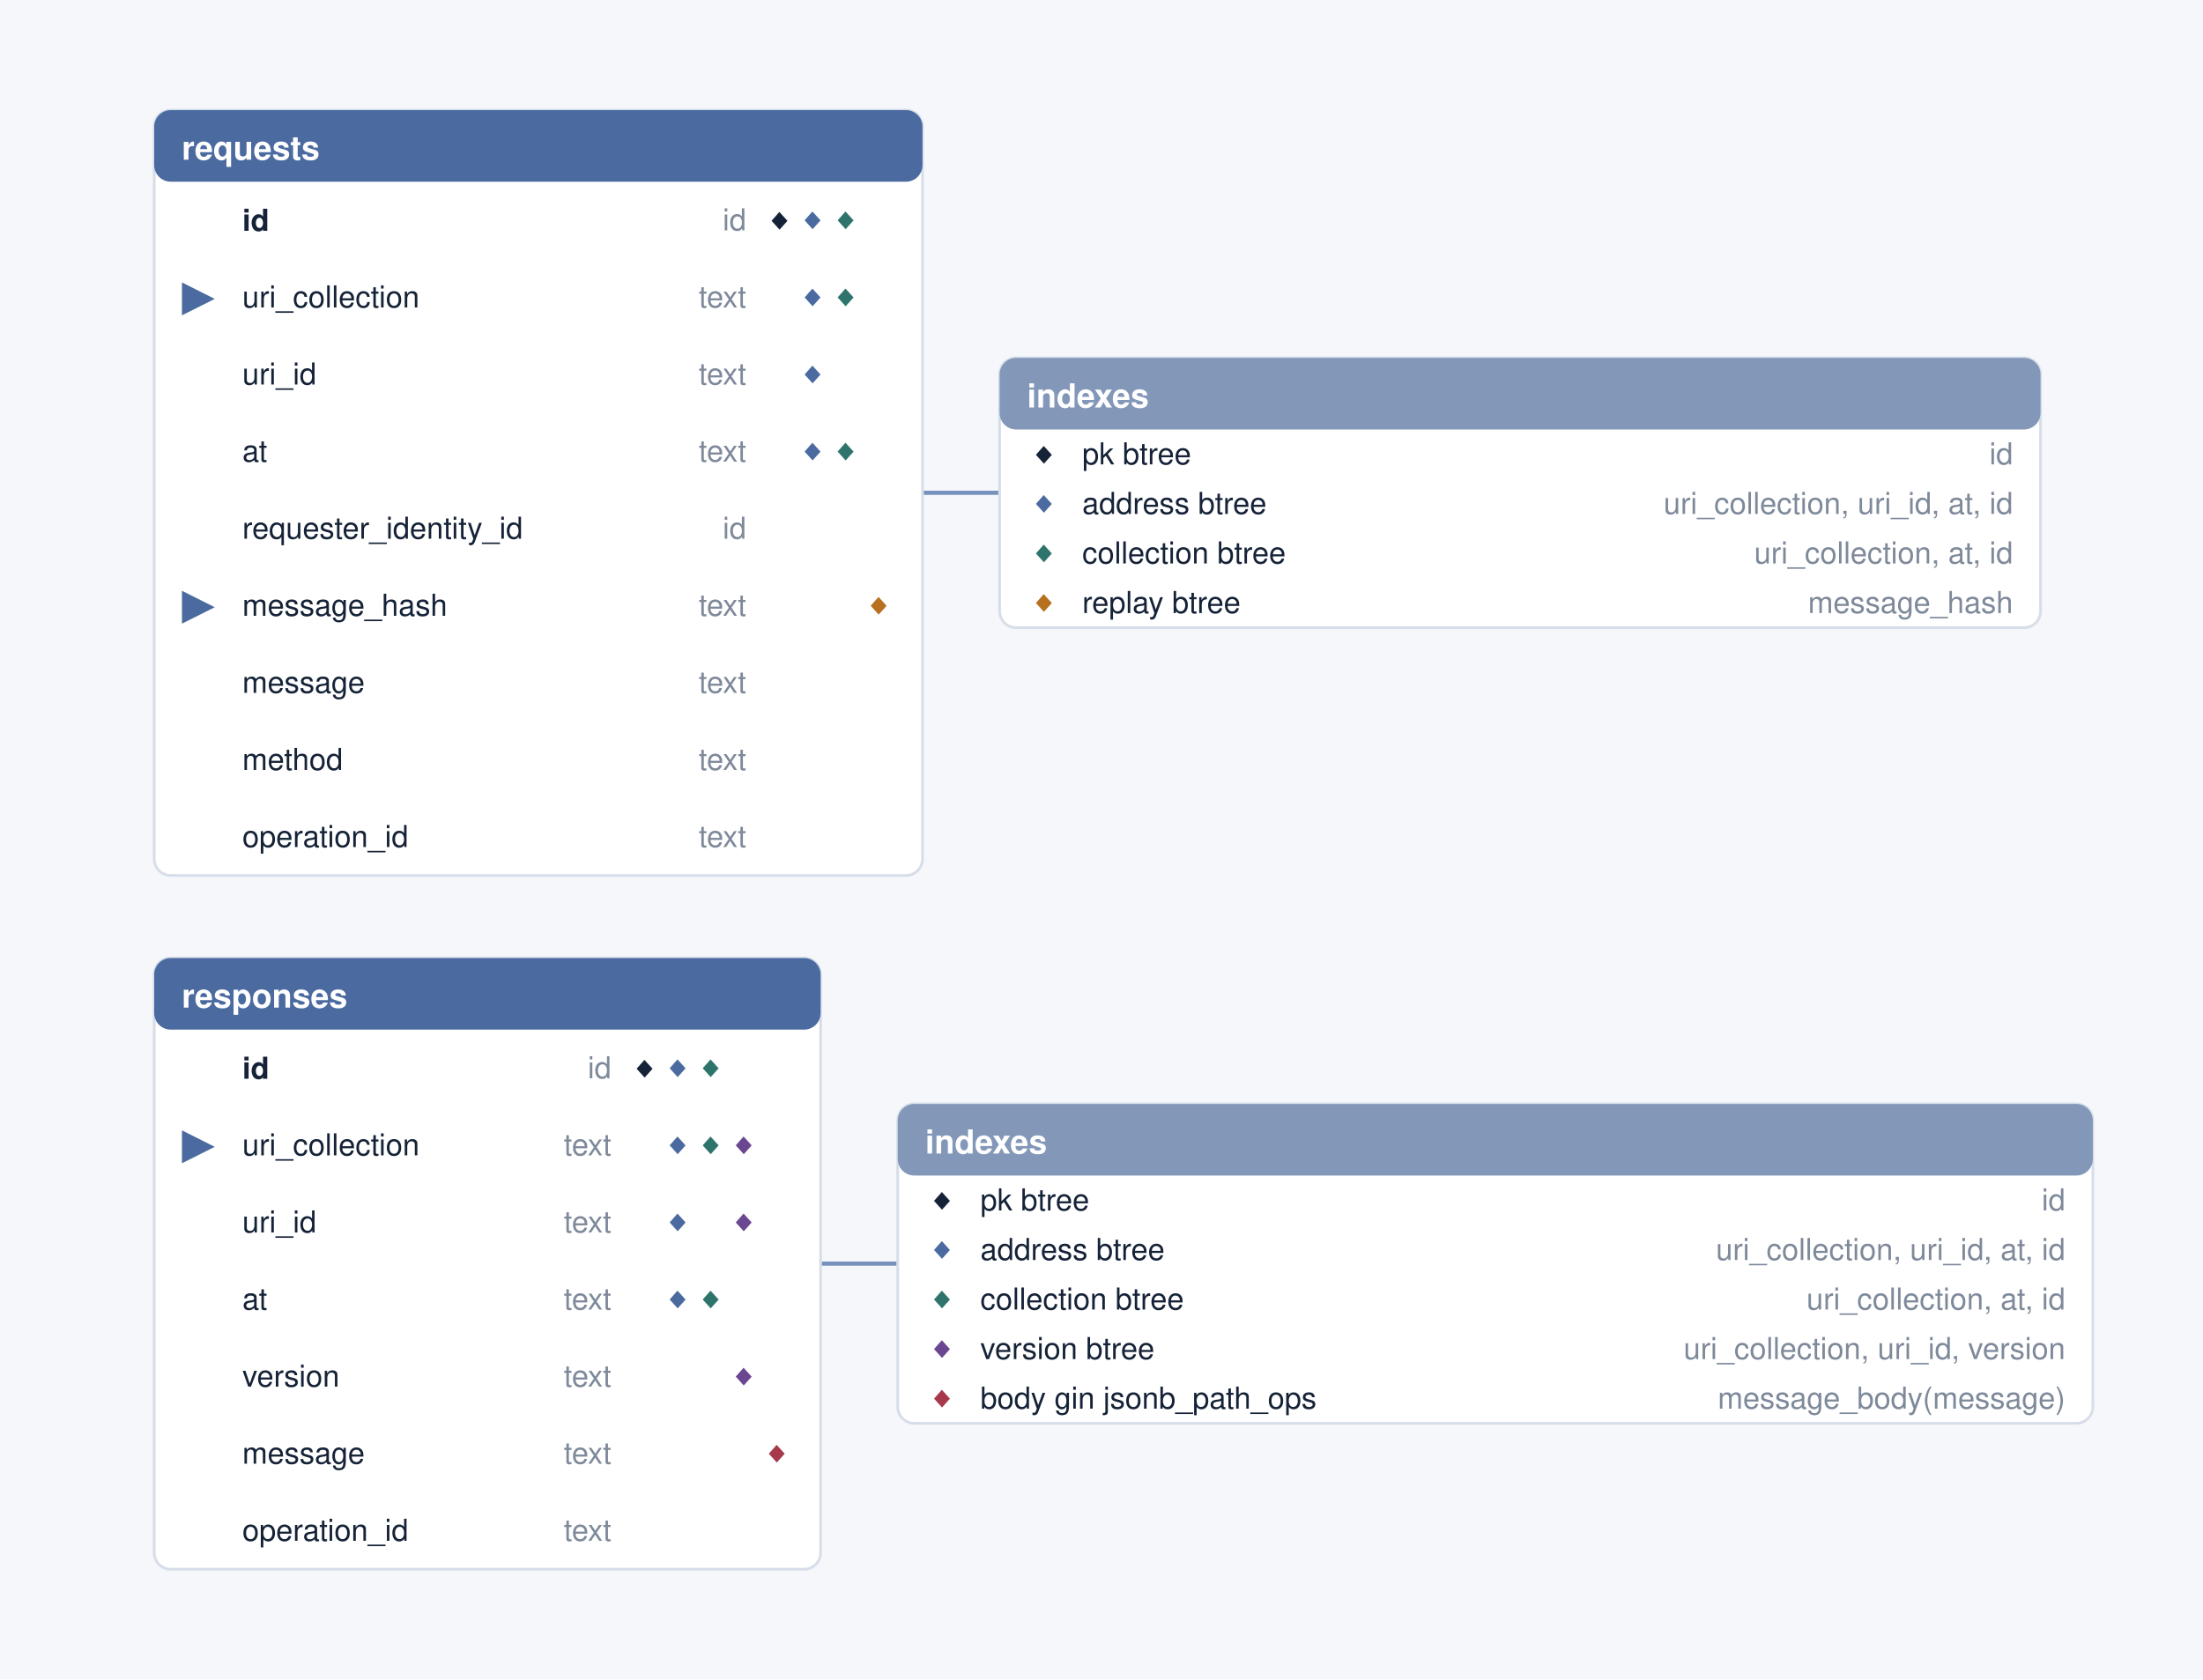
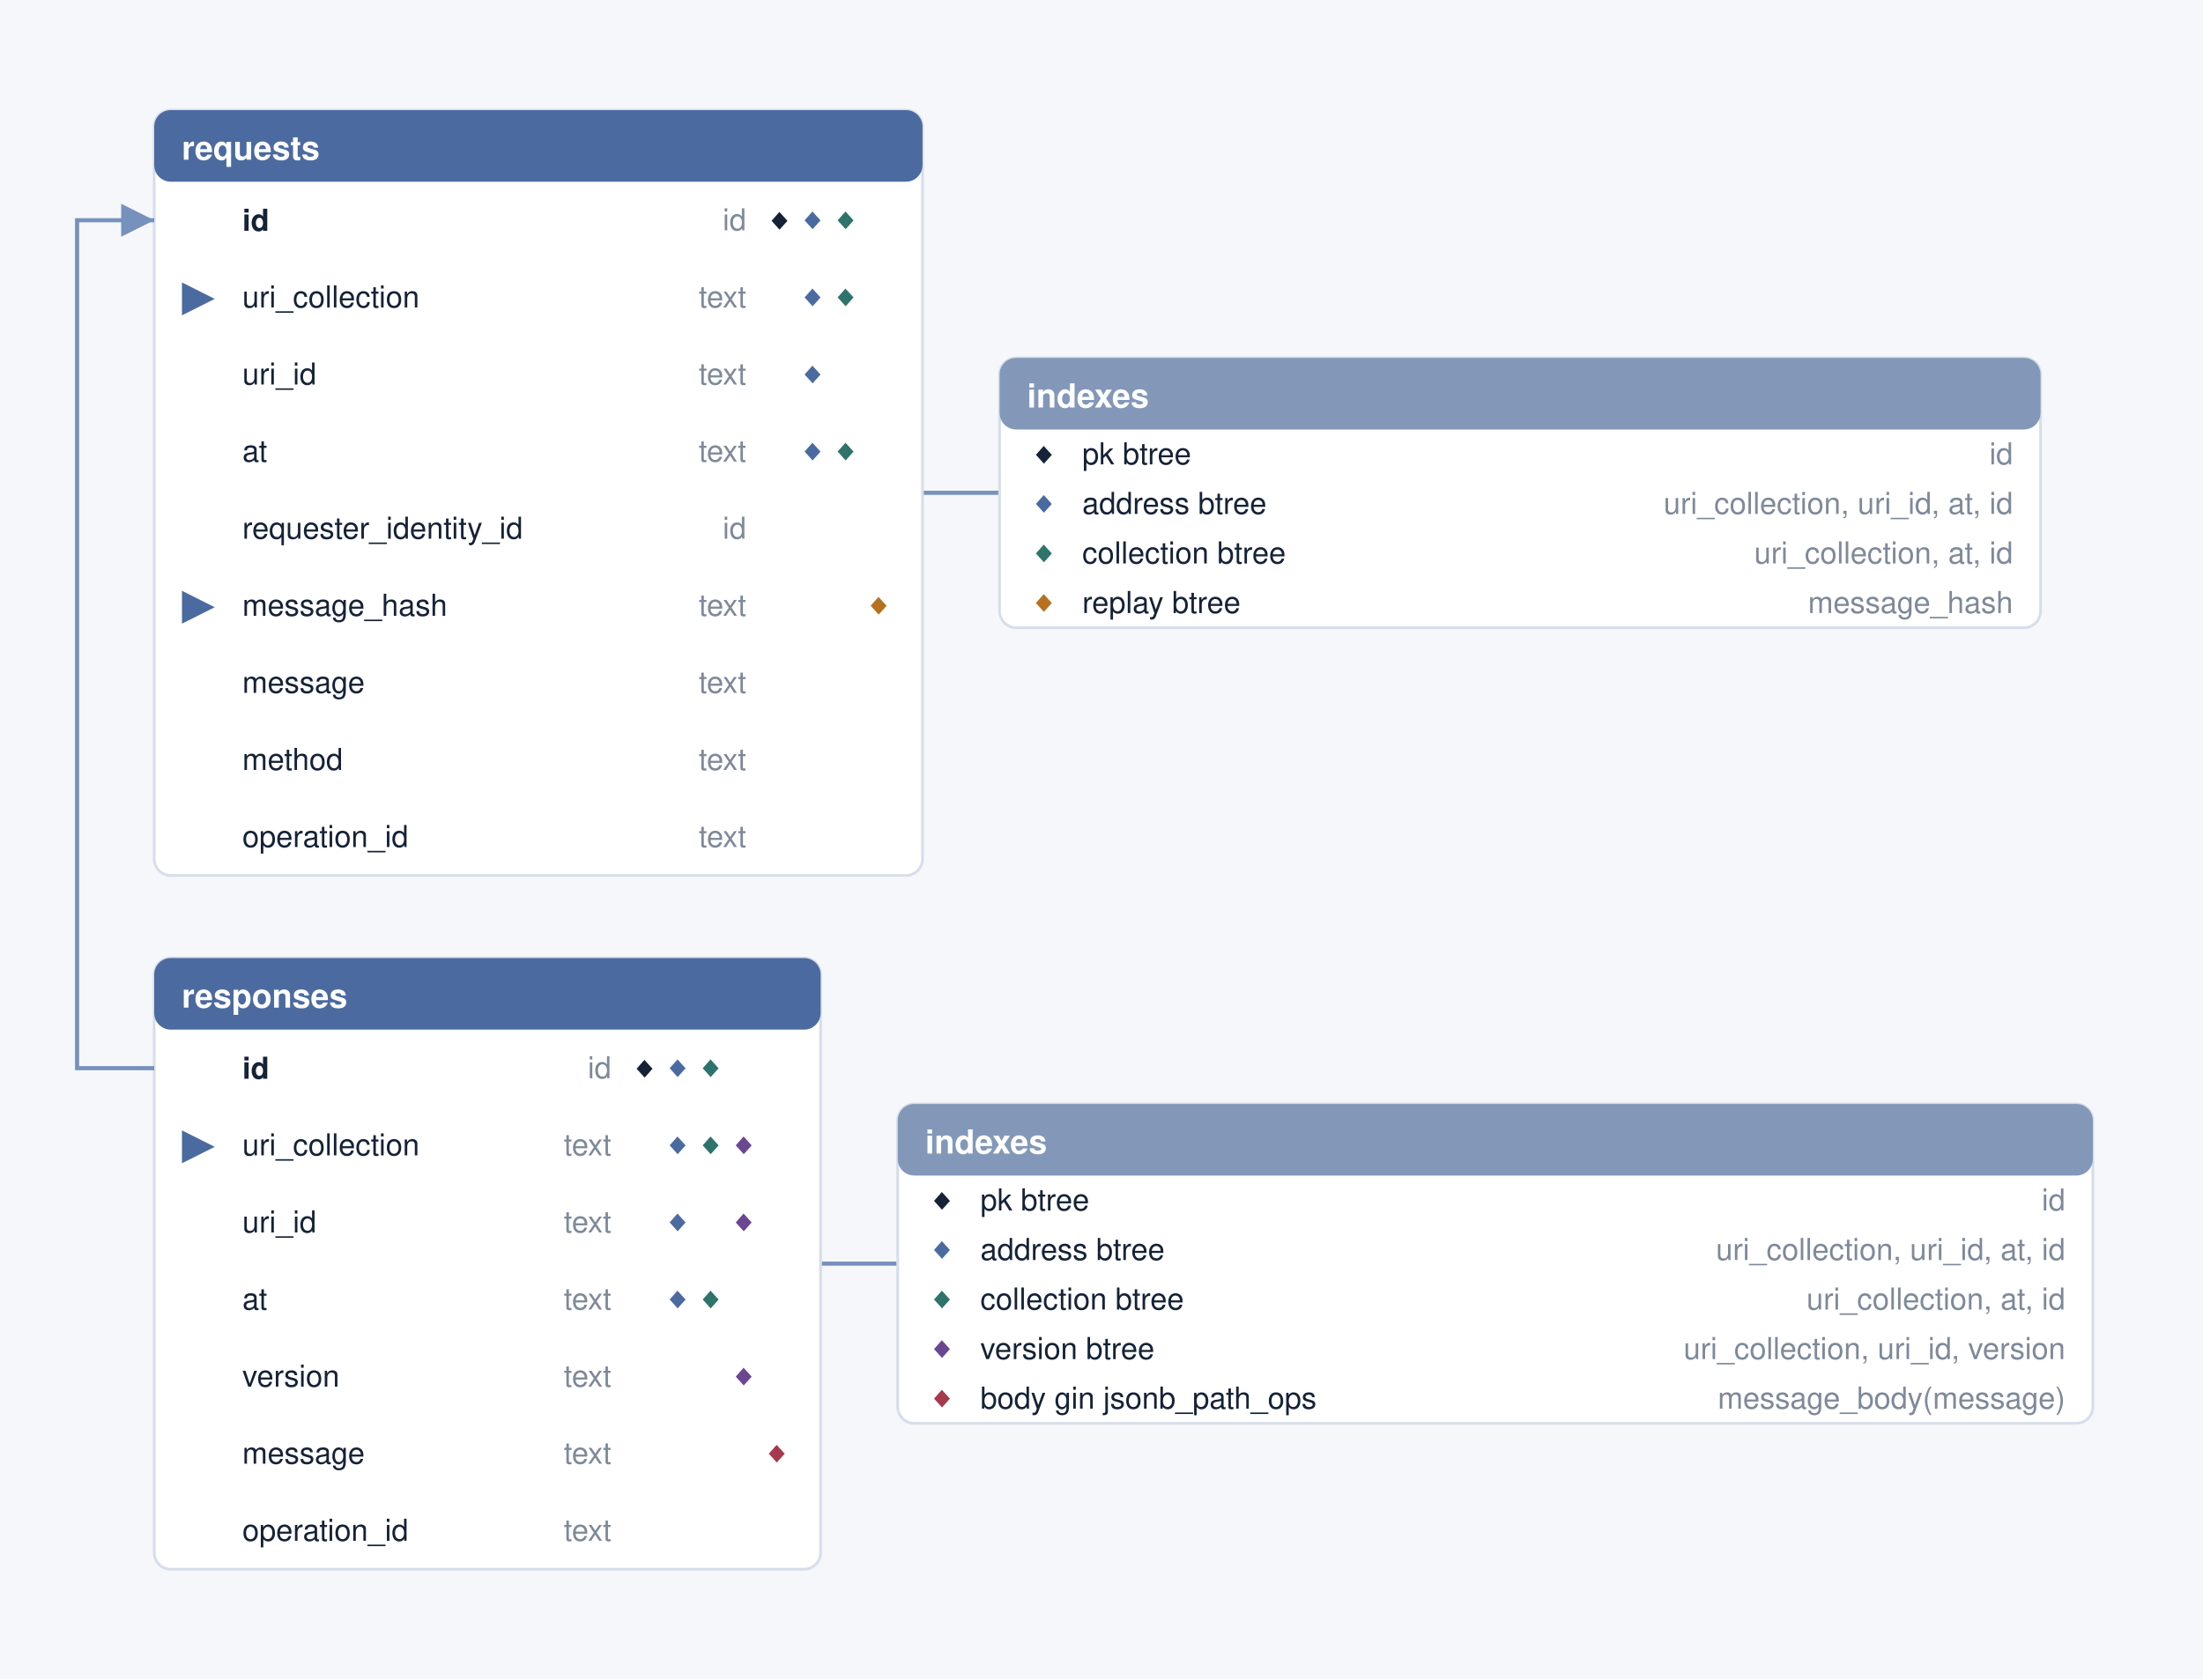
<svg xmlns="http://www.w3.org/2000/svg" viewBox="0 0 800 610" width="800" height="610">
  <defs>
+     <marker id="fk-arrow" markerWidth="8" markerHeight="8" refX="8" refY="4" orient="auto">
+       <path d="M 0 0 L 8 4 L 0 8 z" fill="hsl(217 34% 60%)" />
+     </marker>
    <style>
      text { font-family: ui-sans-serif, system-ui,
        'Segoe UI', Helvetica, Arial, sans-serif; }
      .box { fill: hsl(0 0% 100%);
        stroke: hsl(217 30% 88%); stroke-width: 1; }
      .head { fill: hsl(217 36% 46%); }
      .thead { fill: hsl(0 0% 100%); font-size: 12px;
        font-weight: 700; }
      .col, .pk, .fk, .type { font-size: 11px;
        dominant-baseline: middle; }
      .col { fill: hsl(217 45% 15%); }
      .pk { fill: hsl(217 45% 15%); font-weight: 700; }
      .fk { fill: hsl(217 38% 38%);
        font-style: italic; }
      .type { fill: hsl(217 12% 55%);
        text-anchor: end; }
      .edge { fill: none; stroke: hsl(217 34% 60%);
        stroke-width: 1.5; }
      .getwhere { font-size: 24px; font-weight: 700;
        fill: hsl(217 36% 46%);
        dominant-baseline: middle; }
      .diamond, .sname, .skeys {
        dominant-baseline: middle; }
      .diamond { font-size: 11px; text-anchor: middle; }
      .diamond-pk { font-weight: 700; }
      .sbox { fill: hsl(0 0% 100%);
        stroke: hsl(217 30% 88%); stroke-width: 1; }
      .shead { fill: hsl(217 28% 62%); }
      .sthead { fill: hsl(0 0% 100%); font-size: 12px;
        font-weight: 700; }
      .sname { fill: hsl(217 45% 15%); font-size: 11px; }
      .skeys { fill: hsl(217 12% 55%); font-size: 11px;
        text-anchor: end; }
      .slink { fill: none; stroke: hsl(217 34% 60%);
        stroke-width: 1.5; }
    </style>
  </defs>
  <rect x="0" y="0" width="800" height="610" fill="hsl(217 30% 97%)" />
  <path class="slink" d="M 335 179 H 363" />
  <g class="table">
    <rect class="box" x="56" y="40" width="279" height="278" rx="6" />
    <rect class="head" x="56" y="40" width="279" height="26" rx="6" />
    <text class="thead" x="66" y="58">requests</text>
    <text class="pk" x="88" y="80">id</text>
    <text class="type" x="271" y="80">id</text>
    <text class="diamond diamond-pk" x="283" y="80" fill="hsl(217 45% 15%)">◆</text>
    <text class="diamond" x="295" y="80" fill="hsl(217 36% 46%)">◆</text>
    <text class="diamond" x="307" y="80" fill="hsl(173 42% 32%)">◆</text>
    <text class="getwhere" x="66" y="108">▸</text>
    <text class="col" x="88" y="108">uri_collection</text>
    <text class="type" x="271" y="108">text</text>
    <text class="diamond" x="295" y="108" fill="hsl(217 36% 46%)">◆</text>
    <text class="diamond" x="307" y="108" fill="hsl(173 42% 32%)">◆</text>
    <text class="col" x="88" y="136">uri_id</text>
    <text class="type" x="271" y="136">text</text>
    <text class="diamond" x="295" y="136" fill="hsl(217 36% 46%)">◆</text>
    <text class="col" x="88" y="164">at</text>
    <text class="type" x="271" y="164">text</text>
    <text class="diamond" x="295" y="164" fill="hsl(217 36% 46%)">◆</text>
    <text class="diamond" x="307" y="164" fill="hsl(173 42% 32%)">◆</text>
    <text class="col" x="88" y="192">requester_identity_id</text>
    <text class="type" x="271" y="192">id</text>
    <text class="getwhere" x="66" y="220">▸</text>
    <text class="col" x="88" y="220">message_hash</text>
    <text class="type" x="271" y="220">text</text>
    <text class="diamond" x="319" y="220" fill="hsl(32 70% 42%)">◆</text>
    <text class="col" x="88" y="248">message</text>
    <text class="type" x="271" y="248">text</text>
    <text class="col" x="88" y="276">method</text>
    <text class="type" x="271" y="276">text</text>
    <text class="col" x="88" y="304">operation_id</text>
    <text class="type" x="271" y="304">text</text>
  </g>
  <g class="sidecar">
    <rect class="sbox" x="363" y="130" width="378" height="98" rx="6" />
    <rect class="shead" x="363" y="130" width="378" height="26" rx="6" />
    <text class="sthead" x="373" y="148">indexes</text>
    <text class="diamond diamond-pk" x="379" y="165" fill="hsl(217 45% 15%)">◆</text>
    <text class="sname" x="393" y="165">pk btree</text>
    <text class="skeys" x="731" y="165">id</text>
    <text class="diamond" x="379" y="183" fill="hsl(217 36% 46%)">◆</text>
    <text class="sname" x="393" y="183">address btree</text>
    <text class="skeys" x="731" y="183">uri_collection, uri_id, at, id</text>
    <text class="diamond" x="379" y="201" fill="hsl(173 42% 32%)">◆</text>
    <text class="sname" x="393" y="201">collection btree</text>
    <text class="skeys" x="731" y="201">uri_collection, at, id</text>
    <text class="diamond" x="379" y="219" fill="hsl(32 70% 42%)">◆</text>
    <text class="sname" x="393" y="219">replay btree</text>
    <text class="skeys" x="731" y="219">message_hash</text>
  </g>
  <path class="slink" d="M 298 459 H 326" />
  <g class="table">
    <rect class="box" x="56" y="348" width="242" height="222" rx="6" />
    <rect class="head" x="56" y="348" width="242" height="26" rx="6" />
    <text class="thead" x="66" y="366">responses</text>
    <text class="pk" x="88" y="388">id</text>
    <text class="type" x="222" y="388">id</text>
    <text class="diamond diamond-pk" x="234" y="388" fill="hsl(217 45% 15%)">◆</text>
    <text class="diamond" x="246" y="388" fill="hsl(217 36% 46%)">◆</text>
    <text class="diamond" x="258" y="388" fill="hsl(173 42% 32%)">◆</text>
    <text class="getwhere" x="66" y="416">▸</text>
    <text class="col" x="88" y="416">uri_collection</text>
    <text class="type" x="222" y="416">text</text>
    <text class="diamond" x="246" y="416" fill="hsl(217 36% 46%)">◆</text>
    <text class="diamond" x="258" y="416" fill="hsl(173 42% 32%)">◆</text>
    <text class="diamond" x="270" y="416" fill="hsl(270 35% 42%)">◆</text>
    <text class="col" x="88" y="444">uri_id</text>
    <text class="type" x="222" y="444">text</text>
    <text class="diamond" x="246" y="444" fill="hsl(217 36% 46%)">◆</text>
    <text class="diamond" x="270" y="444" fill="hsl(270 35% 42%)">◆</text>
    <text class="col" x="88" y="472">at</text>
    <text class="type" x="222" y="472">text</text>
    <text class="diamond" x="246" y="472" fill="hsl(217 36% 46%)">◆</text>
    <text class="diamond" x="258" y="472" fill="hsl(173 42% 32%)">◆</text>
    <text class="col" x="88" y="500">version</text>
    <text class="type" x="222" y="500">text</text>
    <text class="diamond" x="270" y="500" fill="hsl(270 35% 42%)">◆</text>
    <text class="col" x="88" y="528">message</text>
    <text class="type" x="222" y="528">text</text>
    <text class="diamond" x="282" y="528" fill="hsl(350 48% 44%)">◆</text>
    <text class="col" x="88" y="556">operation_id</text>
    <text class="type" x="222" y="556">text</text>
  </g>
  <g class="sidecar">
    <rect class="sbox" x="326" y="401" width="434" height="116" rx="6" />
    <rect class="shead" x="326" y="401" width="434" height="26" rx="6" />
    <text class="sthead" x="336" y="419">indexes</text>
    <text class="diamond diamond-pk" x="342" y="436" fill="hsl(217 45% 15%)">◆</text>
    <text class="sname" x="356" y="436">pk btree</text>
    <text class="skeys" x="750" y="436">id</text>
    <text class="diamond" x="342" y="454" fill="hsl(217 36% 46%)">◆</text>
    <text class="sname" x="356" y="454">address btree</text>
    <text class="skeys" x="750" y="454">uri_collection, uri_id, at, id</text>
    <text class="diamond" x="342" y="472" fill="hsl(173 42% 32%)">◆</text>
    <text class="sname" x="356" y="472">collection btree</text>
    <text class="skeys" x="750" y="472">uri_collection, at, id</text>
    <text class="diamond" x="342" y="490" fill="hsl(270 35% 42%)">◆</text>
    <text class="sname" x="356" y="490">version btree</text>
    <text class="skeys" x="750" y="490">uri_collection, uri_id, version</text>
    <text class="diamond" x="342" y="508" fill="hsl(350 48% 44%)">◆</text>
    <text class="sname" x="356" y="508">body gin jsonb_path_ops</text>
    <text class="skeys" x="750" y="508">message_body(message)</text>
  </g>
+   <path class="edge" marker-end="url(#fk-arrow)" d="M 56 388 H 28 V 80 H 56" />
</svg>
